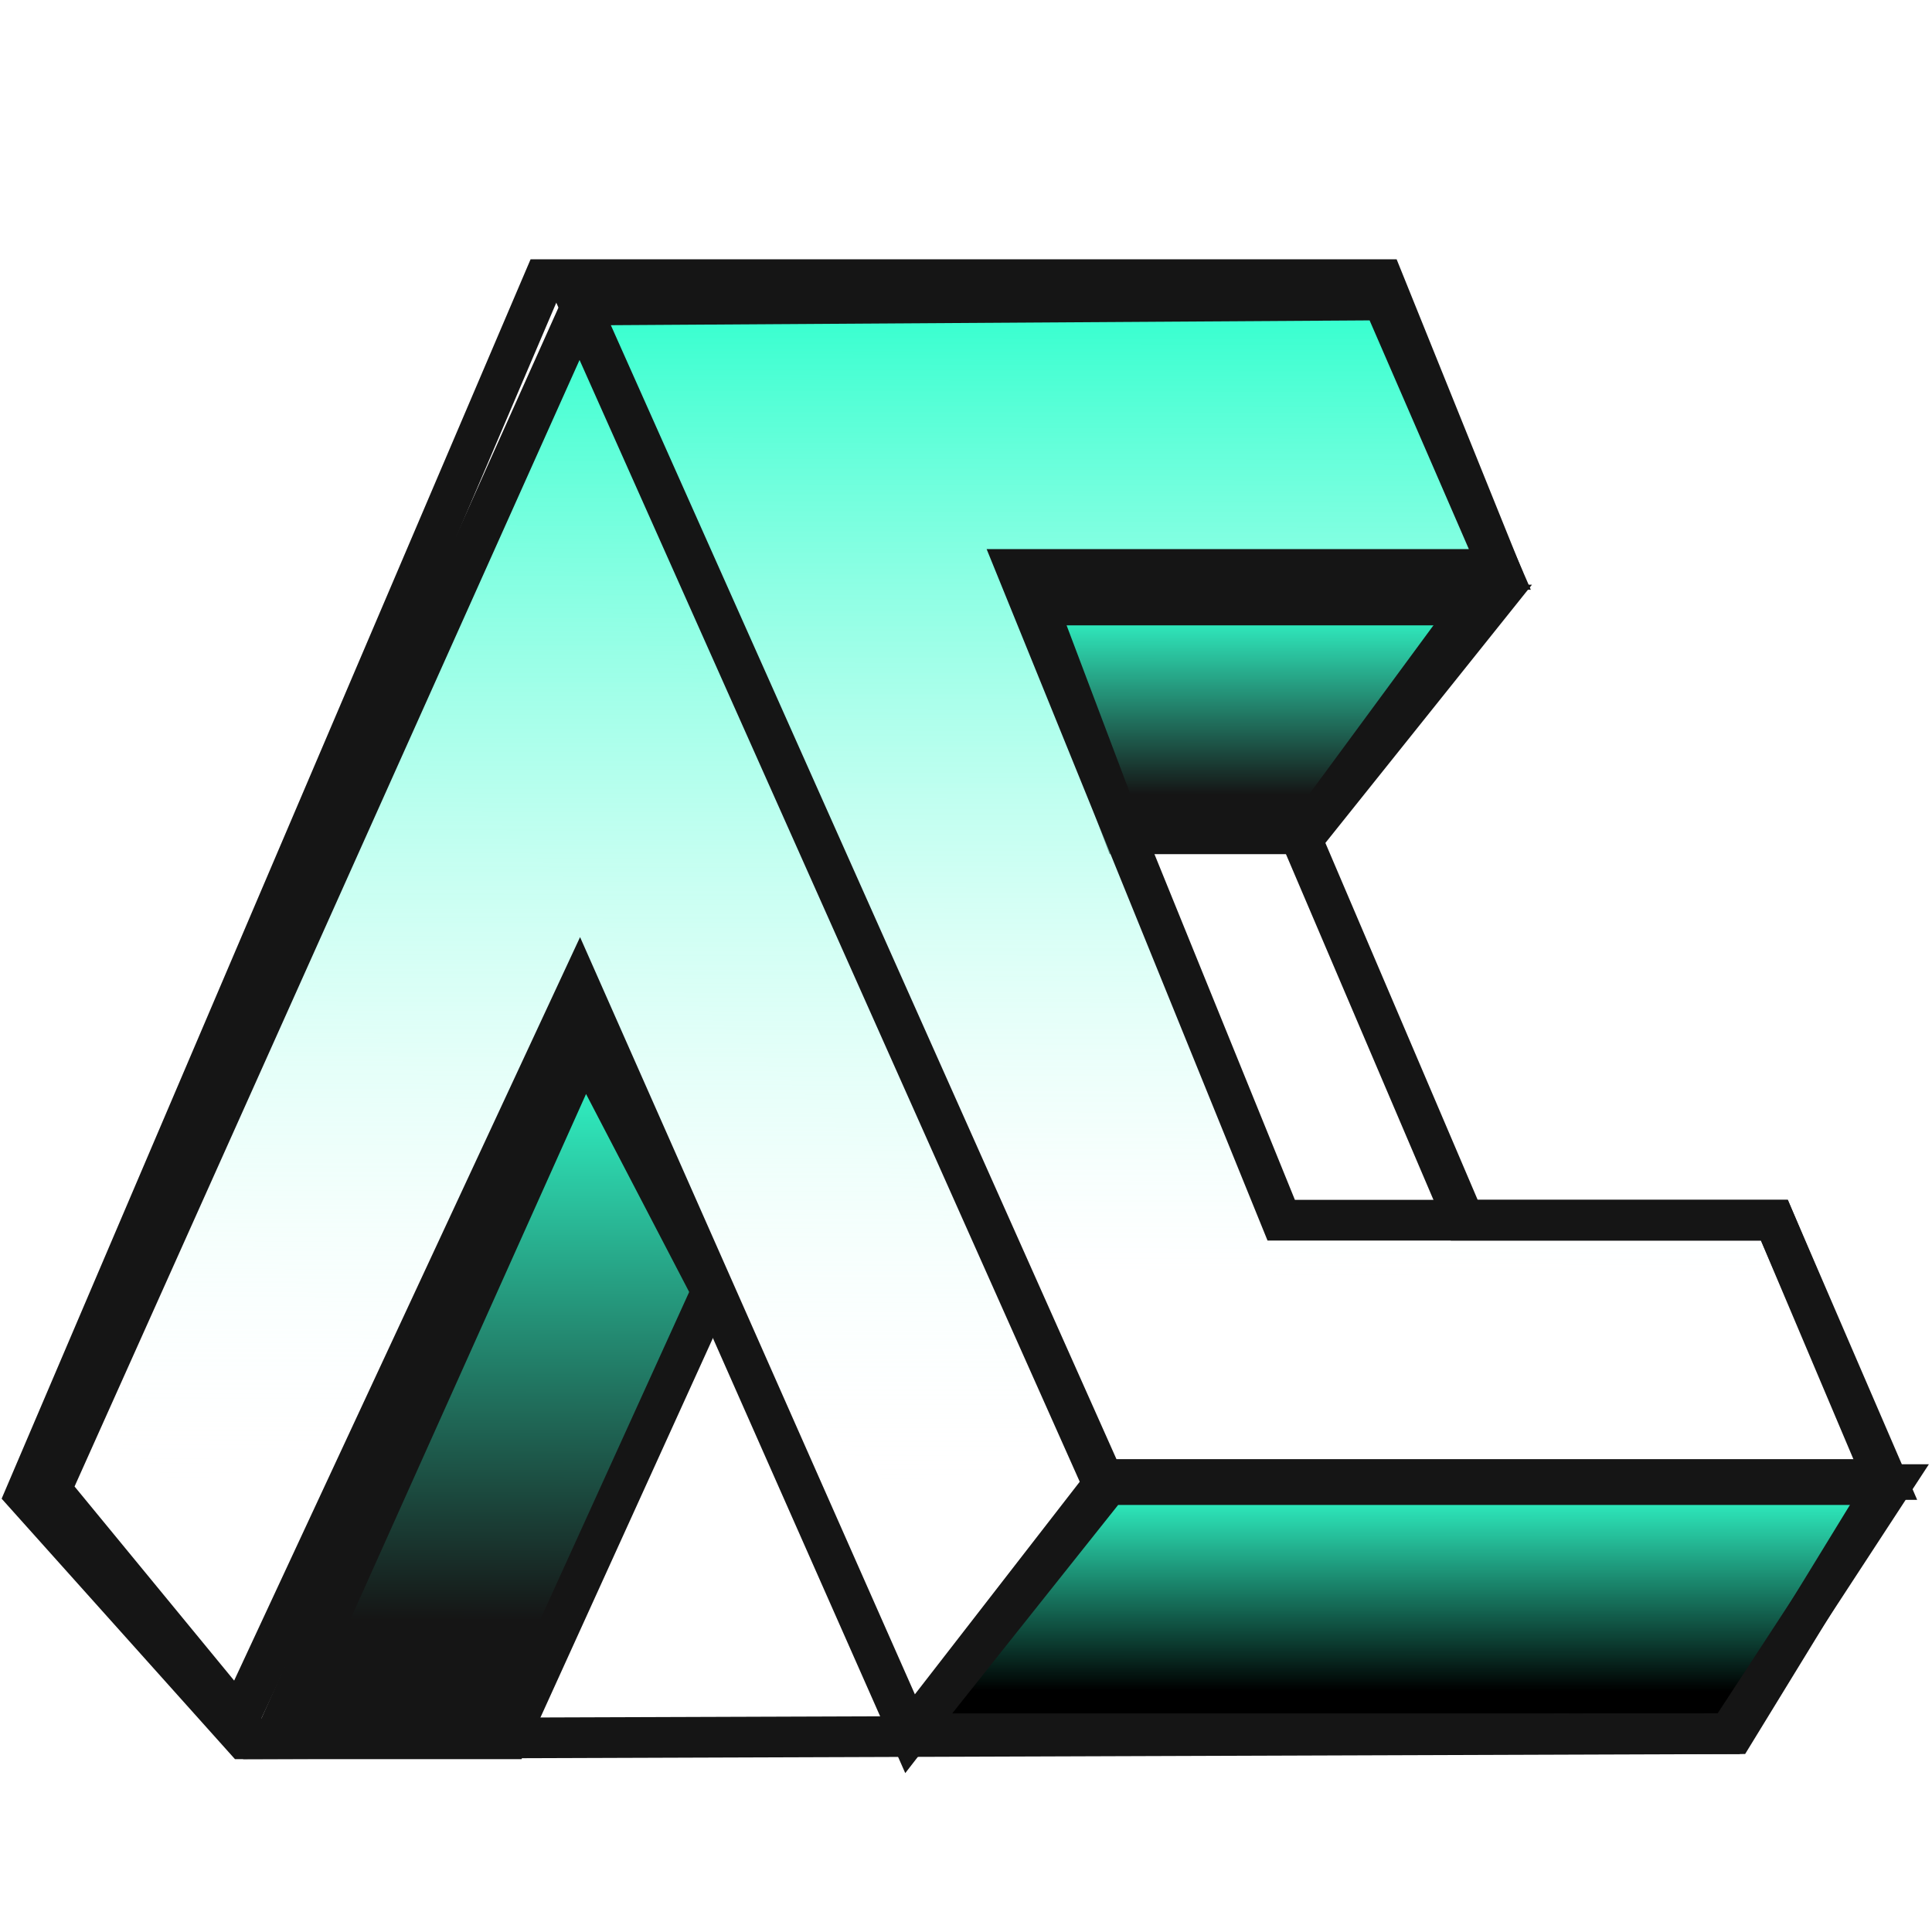
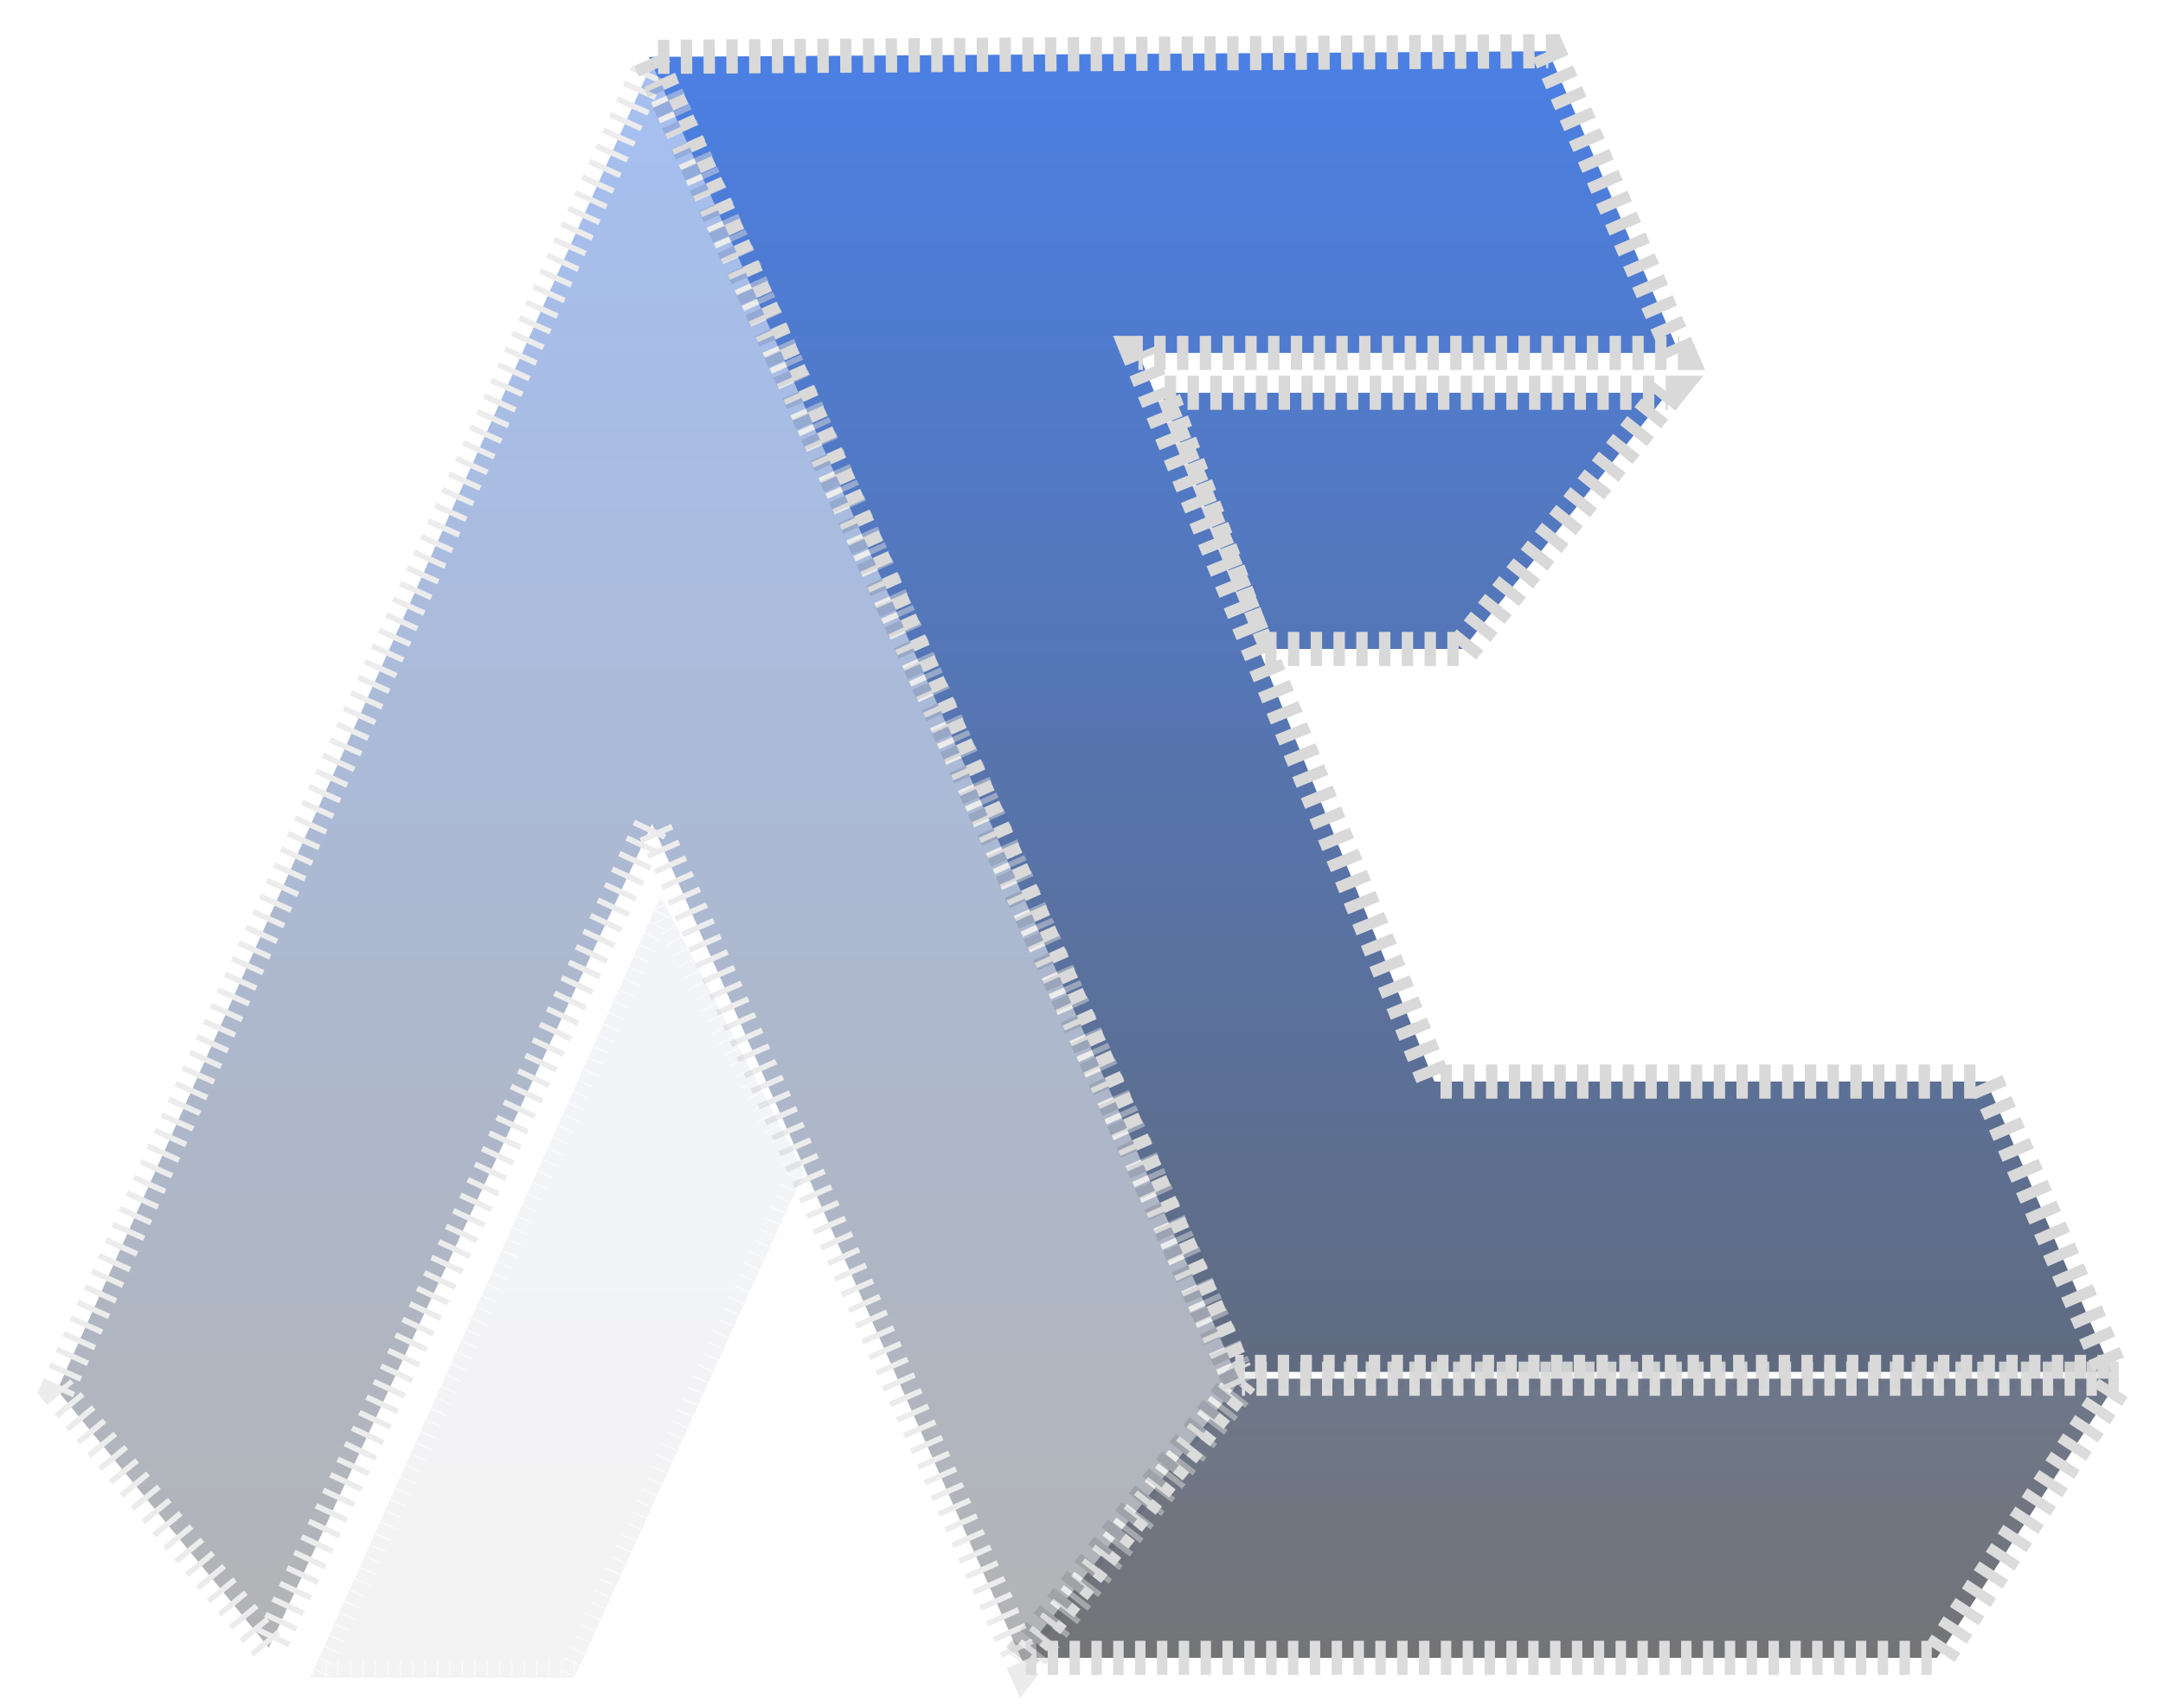
- <svg xmlns="http://www.w3.org/2000/svg" width="190" height="190" viewBox="0 0 190 140" fill="none" style="background: transparent">
-   <path d="M128.5 57L146.5 34.5H102L110.5 57H128.5Z" fill="url(#paint0_linear_83_41)" stroke="#151515" stroke-width="4" />
-   <path d="M136 4.5L147.5 31H100L126 95H174.5L185.5 120.5H108.5L57 5L136 4.5Z" fill="url(#paint1_linear_83_41)" stroke="#151515" stroke-width="4" />
-   <path d="M89.5 145.5L109 121H186L170 145.5H89.5Z" fill="url(#paint2_linear_83_41)" stroke="#151515" stroke-width="4" />
-   <path d="M5 121.5L57 5.5L108.5 121L89.5 145.5L57 72L23.5 144L5 121.5Z" fill="url(#paint3_linear_83_41)" stroke="#151515" stroke-width="4" />
-   <path d="M50 146H27L57.5 78L70 102L50 146Z" fill="url(#paint4_linear_83_41)" stroke="#151515" stroke-width="4" />
-   <path d="M2.5 122L53.5 2.5H136L147.5 31L128 57.5L144 95H174.5L185.5 121L170.5 145.5L24 146L2.5 122Z" stroke="#151515" stroke-width="4" />
+ <svg xmlns="http://www.w3.org/2000/svg" viewBox="0 0 190 150" fill="none" preserveAspectRatio="xMidYMid meet" style="width: 100%; height: auto;">
+   <path d="M128.5 57L146.5 34.5H102L110.5 57H128.5Z" fill="url(#mainGradient)" stroke="#d9d9d9" stroke-width="3" opacity="1" pathLength="1" stroke-dashoffset="0px" stroke-dasharray="1px 1px" style="transform: none; transform-origin: 50% 50%; transform-box: fill-box;" />
+   <path d="M136 4.5L147.5 31H100L126 95H174.5L185.5 120.5H108.5L57 5L136 4.5Z" fill="url(#mainGradient)" stroke="#d9d9d9" stroke-width="3" opacity="1" pathLength="1" stroke-dashoffset="0px" stroke-dasharray="1px 1px" style="transform: none; transform-origin: 50% 50%; transform-box: fill-box;" />
+   <path d="M89.5 145.5L109 121H186L170 145.5H89.5Z" fill="url(#mainGradient)" stroke="#d9d9d9" stroke-width="3" opacity="0.917" pathLength="1" stroke-dashoffset="0px" stroke-dasharray="0.917px 1px" style="transform: scale(1.00083); transform-origin: 50% 50%; transform-box: fill-box;" />
+   <path d="M5 121.5L57 5.5L108.5 121L89.5 145.5L57 72L23.5 144L5 121.5Z" fill="url(#mainGradient)" stroke="#d9d9d9" stroke-width="3" opacity="0.497" pathLength="1" stroke-dashoffset="0px" stroke-dasharray="0.497px 1px" style="transform: scale(1.00503); transform-origin: 50% 50%; transform-box: fill-box;" />
+   <path d="M50 146H27L57.5 78L70 102L50 146Z" fill="url(#mainGradient)" stroke="#d9d9d9" stroke-width="3" opacity="0.08" pathLength="1" stroke-dashoffset="0px" stroke-dasharray="0.08px 1px" style="transform: scale(1.0092); transform-origin: 50% 50%; transform-box: fill-box;" />
+   <path d="M2.5 122L53.5 2.5H136L147.5 31L128 57.5L144 95H174.5L185.5 121L170.5 145.5L24 146L2.5 122Z" fill="none" stroke="#d9d9d9" stroke-width="3" opacity="0" pathLength="1" stroke-dashoffset="0px" stroke-dasharray="0px 1px" style="transform: scale(1.01); transform-origin: 50% 50%; transform-box: fill-box;" />
  <defs>
-     <linearGradient id="paint0_linear_83_41" x1="124.25" y1="34.5" x2="124.235" y2="53.143" gradientUnits="userSpaceOnUse">
-       <stop stop-color="#32ffce" />
-       <stop offset="1" stop-color="#151515" />
-     </linearGradient>
-     <linearGradient id="paint1_linear_83_41" x1="121.25" y1="4.5" x2="121.113" y2="100.615" gradientUnits="userSpaceOnUse">
-       <stop stop-color="#32ffce" />
-       <stop offset="1" stop-color="#ffffff44" />
-     </linearGradient>
-     <linearGradient id="paint2_linear_83_41" x1="137.75" y1="121" x2="137.742" y2="141.3" gradientUnits="userSpaceOnUse">
-       <stop stop-color="#32ffce" />
-       <stop offset="1" stop-color="#1515151" />
-     </linearGradient>
-     <linearGradient id="paint3_linear_83_41" x1="56.75" y1="5.5" x2="56.502" y2="121.5" gradientUnits="userSpaceOnUse">
-       <stop stop-color="#32ffce" />
-       <stop offset="1" stop-color="#ffffff00" />
-     </linearGradient>
-     <linearGradient id="paint4_linear_83_41" x1="48.5" y1="78" x2="48.359" y2="134.343" gradientUnits="userSpaceOnUse">
-       <stop stop-color="#32ffce" />
-       <stop offset="1" stop-color="#151515" />
+     <linearGradient id="mainGradient" x1="0" y1="150" x2="0" y2="0" gradientUnits="userSpaceOnUse">
+       <stop offset="0%" stop-color="#666666" />
+       <stop offset="100%" stop-color="#4a80e8" />
    </linearGradient>
  </defs>
</svg>
